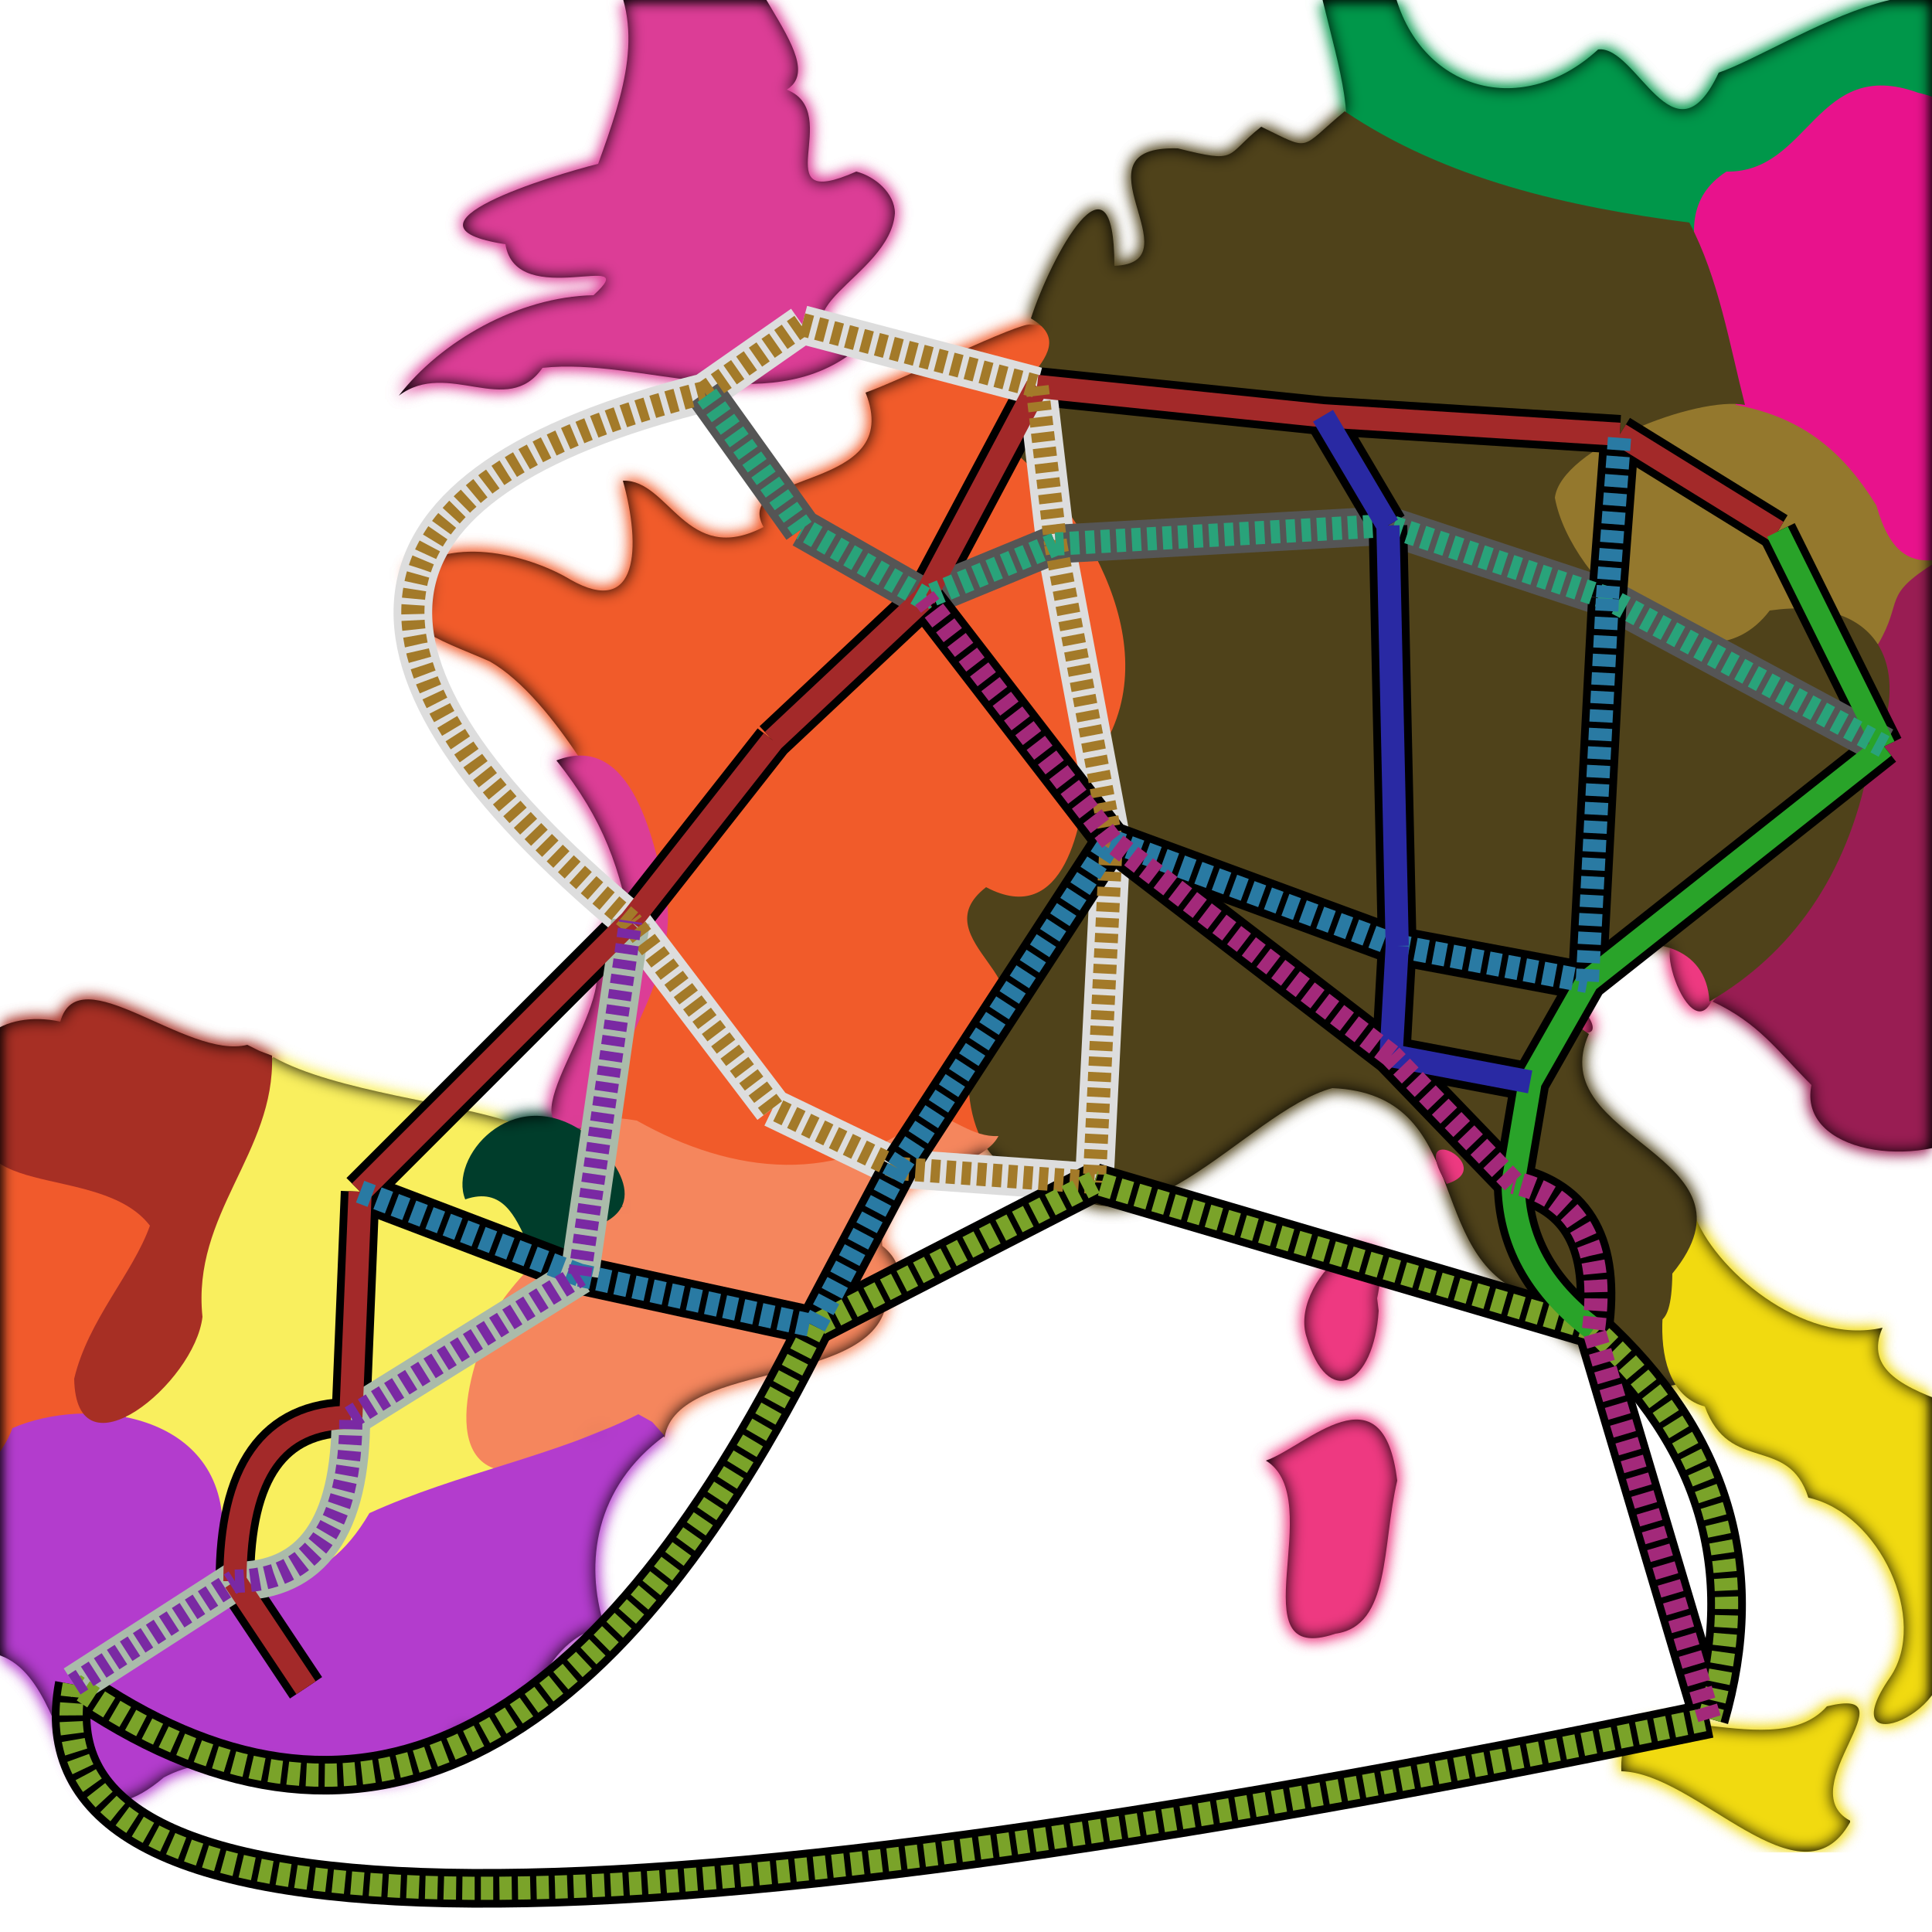
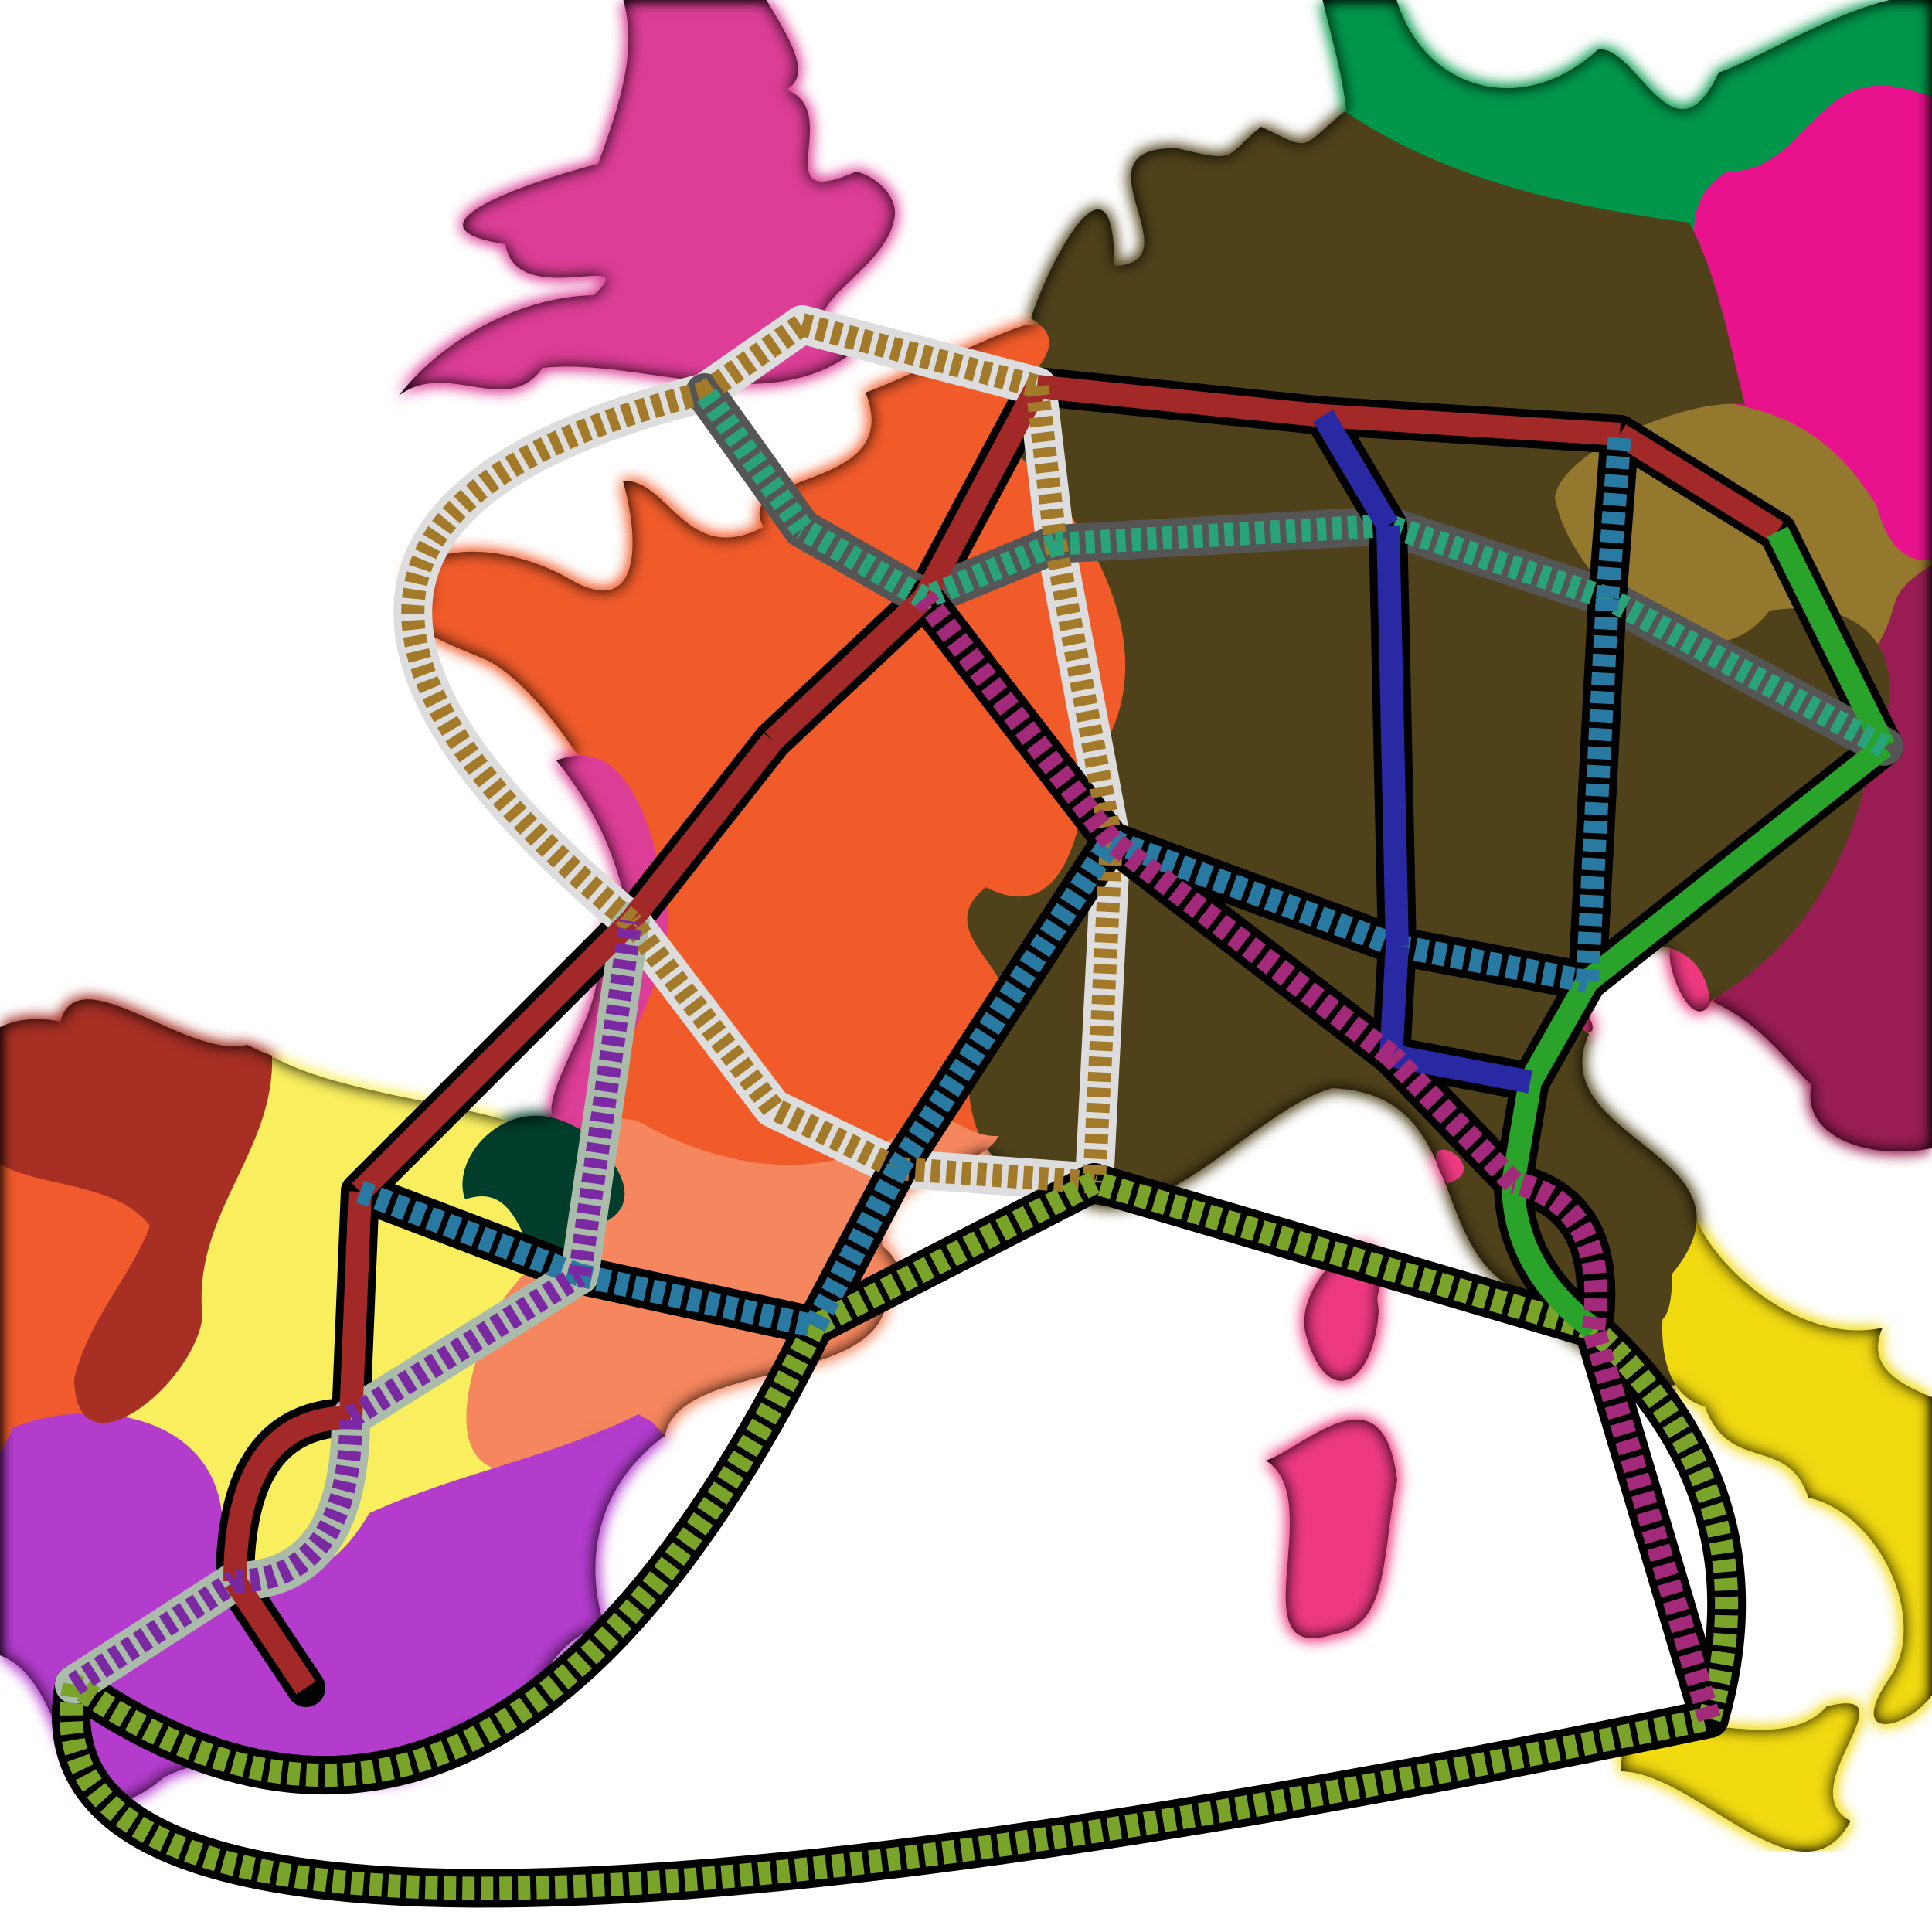
<svg xmlns="http://www.w3.org/2000/svg" xml:space="preserve" width="1250" height="1250" viewBox="0 75 1250 1250">
  <defs id="defs20937">
    <filter id="filter404" width="1" height="1" x="0" y="0" style="color-interpolation-filters:sRGB">
      <feGaussianBlur result="result6" stdDeviation="5" />
      <feComposite in="SourceGraphic" in2="result6" operator="atop" result="result8" />
      <feComposite in="result8" in2="SourceAlpha" operator="over" result="result9" />
      <feColorMatrix result="result10" values="1 0 0 0 0 0 1 0 0 0 0 0 1 0 0 0 0 0 1 0" />
      <feBlend in="result10" in2="result6" mode="normal" />
    </filter>
  </defs>
  <style id="style20939" type="text/css">
-     .st1{fill:#dc3d96}.st13{fill:#ee3981}.st21{fill:#f1da10}.st25{fill:#4f421a}.st32{fill:#f9ef5e}#paths path{fill:none;stroke-width:15}#pathsBG path{fill:none;stroke:#000;stroke-width:25}.line0{stroke:#a32929}.line1{stroke:#a37a29}.line2{stroke:#7aa329}.line3{stroke:#29a329}.line4{stroke:#29a37a}.line5{stroke:#297aa3}.line6{stroke:#2929a3}.line7{stroke:#7a29a3}.line8{stroke:#a3297a}#paths .line2{stroke-dasharray:8 4}
+     #pathsBG path{stroke-linecap: round;}.st1{fill:#dc3d96}.st13{fill:#ee3981}.st21{fill:#f1da10}.st25{fill:#4f421a}.st32{fill:#f9ef5e}#paths path{fill:none;stroke-width:15}#pathsBG path{fill:none;stroke:#000;stroke-width:25}.line0{stroke:#a32929}.line1{stroke:#a37a29}.line2{stroke:#7aa329}.line3{stroke:#29a329}.line4{stroke:#29a37a}.line5{stroke:#297aa3}.line6{stroke:#2929a3}.line7{stroke:#7a29a3}.line8{stroke:#a3297a}#paths .line2{stroke-dasharray:8 4}
  </style>
  <g id="g353" style="filter:url(#filter404)">
    <path fill="#00974a" d="M1086 955c15 40-57-3-78-21-100-82 103-39 78 21z" class="st25" />
    <path d="M1048 691c-13 23-9-4-29 31 40 42-41 15 3-26 8-8 23-14 26-5zm62 25c-15 50-50-59-14-25 5 8 8 17 14 25z" class="st13" />
    <path fill="#94782d" d="M1261 441c-8 79-87 38-128 60-51 6-120-61-137-101-2-20 86-64 111-76 84-7 140 67 154 117z" />
    <path fill="#00974a" d="M1089 254c-76-6-168-39-218-105-3-63-73-192 34-203 65 19 3 61 12 89 64 13-25 22-16 30 14 67 82 89 133 42 25-3 49 77 78 15 44-15 168-103 175-2-67 47-90 86-198 134z" />
    <path fill="#f15a2c" d="M56 1023c-43-18-76 66-124 11-11-68 16-139 53-195 12-39 60-13 92-21 58 33-6 150-21 205z" />
    <path fill="#f15b2a" d="M317 503c-22-10-72-26-38-38-19-14 23-10-17-18 31-28 84-11 107 3 44 25 46-21 34-64 30-1 41 56 91 30-21-38 92-22 66-87 23-8 100-46 107-44 73 2 83 227 87 320-7 47-134 166-119 204-130 58-282 15-254-24 36-35 48-211-5-218-17-26-38-52-59-64z" />
    <path d="M384 890c-5 119-99 182-162 211-76 36-110-36-141-107 20-105 17-175 96-235 39 22 120 30 153 42 51 56 59 66 54 89z" class="st32" />
    <path d="M579 213c-3 42-85 64-26 89-57 45-139 4-202 11-23 33-61-6-93 18 27-35 77-64 126-65 34-31-50 11-57-33-78-12 32-45 60-52 17-47 31-89 6-129 26-20 58-122 81-46-12 46 66 108 35 127 38 15-16 80 45 53 12 3 25 14 25 27z" class="st1" />
    <path fill="#991d53" d="M1281 805c-40 28-118 16-109-28-22-22-34-40-64-54 109-109 107-173 107-231 17-29 2-31 37-53 242 37 232 299 29 366z" />
    <path fill="#e8128c" d="M1123 337c1-50-57-118-6-151 54 1 58-75 124-51 58 13 113 93 153 148 58 63 0 147-79 142-46-1-83 41-101-23-21-34-47-57-91-65z" />
    <path d="M1346 1031c4 71-76-64-92 16-8 40 68 64 0 94 20 40-72 78-31 19 25-37-7-106-53-116-13-41-51-15-67-59-41-11-30-89-7-125 12 35 70 86 122 74-24 55 106 47 128 97z" class="st21" />
    <path d="M1129 337c-31-6-119 28-123 60 10 55 95 131 139 73 70-10 96 36 64 101-14 71-50 121-103 152-4-73-145-24-78 21-31 69 117 78 54 155-1 84-51-32-93 14-69-25-35-130-127-134-56 15-131 122-184 54-54 11-58-68-46-93 55-26-38-57 6-91 51 27 63-42 65-76 58-67 4-161-48-207-28-33 53-61 12-85 13-40 54-116 54-34 54-2-30-78 41-76 40 10 30 5 54-14 33 16 24 15 54-10 65 44 145 62 223 72 19 36 26 79 36 118z" class="st25" />
    <path d="M1197 1254c-32 57-99-32-148-33-3-66 96 0 133-42 57-14-24 53 15 74z" class="st21" />
    <path d="M904 1033c-10 42-4 94-40 99-65 22-4-87-45-112 26-9 76-62 85 13zm-12-110c-3 48-33 65-47 16-11-39 61-94 46-24z" class="st13" />
    <path fill="#f5865d" d="M574 913c-2 61-136 41-144 92-20-20-42-4-98 22-53 0-24-84-6-112 52-70 132-86 211-49 22 4 60 24 37 47zm72-103c-14 27-86 19-74 80-27 81-120 15-157-24-31-24-72-78-3-66 62 35 132 43 189-5 16 3 28 16 45 15z" />
    <path fill="#dc3d96" d="M432 662c3 49-35 99-51 142-62 11 16-73 4-106 6-21 10-46 25-15-9-47-19-77-50-116 49-19 64 52 72 95z" class="st1" />
    <path fill="#b33ccd" d="M430 1004c-45 33-52 82-39 123-50 12-39 73-93 68-44 72-129-4-192 30-81 68-49-110-140-77-111-19 26-101 42-149 48-21 139-11 136 69 24 36 64 39 95-14 57-26 121-37 174-64l9 5z" />
    <path fill="#003d2b" d="M377 807c20 15 50 53-1 64-43 62-26-37-75-20-11-27 30-75 76-44z" />
    <path fill="#a72f24" d="M176 758c2 63-52 102-45 169-5 43-82 106-83 40 9-38 38-68 49-99-33-43-133-13-104-84-24-34 9-56 46-48 12-43 82 25 121 15l8 4z" />
    <path d="M-14 826z" class="st32" />
    <path d="M936 841c35-11-27-44 0 0z" class="st13" />
  </g>
  <g id="pathsBG">
    <path d="m198 1167-46-69m0 0q0-106 75-106m0 0 6-146m0 0 175-175m0 0 92-117m0 0 98-92m0 0 73-137m0 0 185 19m0 0 192 12m0 0 102 63" class="line0" />
    <path d="M408 671q-304-254 48-342m0 0 63-44m0 0 152 40m0 0 12 102m0 0 36 192m0 0-11 221m0 0-127-9m0 0-81-39m0 0-92-121" class="line1" style="stroke:#ddd" />
    <path d="M48 1165q-48 252 1058 22m0 0q42-145-75-252m0 0-323-95m0 0-181 93" class="line2" />
    <path d="M527 933q-208 421-479 232" class="line2" />
    <path d="M1031 935q-52-39-52-95m0 0 11-65m0 0 37-65m0 0 192-152m0 0-69-139" class="line3" />
    <path d="m1219 558-179-96m0 0-142-47m0 0-215 12m0 0-85 35m0 0-79-45m0 0-63-88" class="line4" style="stroke:#555" />
    <path d="m233 846 142 54m0 0 152 33m0 0 54-102m0 0 138-212m0 0 185 68m0 0 123 23m0 0 13-248m0 0 8-106" class="line5" />
    <path d="m990 775-90-17m0 0 4-71m0 0-6-272m0 0-42-71" class="line6" />
    <path d="m48 1165 104-67m0 0q75 0 75-106m0 0 148-92m0 0 33-229" class="line7" style="stroke:#ABA" />
    <path d="m1106 1187-75-252m0 0q11-81-52-95m0 0-79-82m0 0L719 619m0 0L598 462" class="line8" />
  </g>
  <g id="paths">
    <path d="m198 1167-46-69m0 0q0-106 75-106m0 0 6-146m0 0 175-175m0 0 92-117m0 0 98-92m0 0 73-137m0 0 185 19m0 0 192 12m0 0 102 63" class="line0" />
    <path d="M408 671q-304-254 48-342m0 0 63-44m0 0 152 40m0 0 12 102m0 0 36 192m0 0-11 221m0 0-127-9m0 0-81-39m0 0-92-121" class="line1" style="stroke-dasharray:6 4" />
    <path d="M48 1165q-48 252 1058 22m0 0q42-145-75-252m0 0-323-95m0 0-181 93" class="line2" />
    <path d="M527 933q-208 421-479 232" class="line2" />
    <path d="M1031 935q-52-39-52-95m0 0 11-65m0 0 37-65m0 0 192-152m0 0-69-139" class="line3" />
    <path d="m1219 558-179-96m0 0-142-47m0 0-215 12m0 0-85 35m0 0-79-45m0 0-63-88" class="line4" style="stroke-dasharray:6 4" />
    <path d="m233 846 142 54m0 0 152 33m0 0 54-102m0 0 138-212m0 0 185 68m0 0 123 23m0 0 13-248m0 0 8-106" class="line5" style="stroke-dasharray:8 4" />
    <path d="m990 775-90-17m0 0 4-71m0 0-6-272m0 0-42-71" class="line6" />
    <path d="m48 1165 104-67m0 0q75 0 75-106m0 0 148-92m0 0 33-229" class="line7" style="stroke-dasharray:6 4" />
    <path d="m1106 1187-75-252m0 0q11-81-52-95m0 0-79-82m0 0L719 619m0 0L598 462" class="line8" style="stroke-dasharray:8 4" />
  </g>
</svg>
